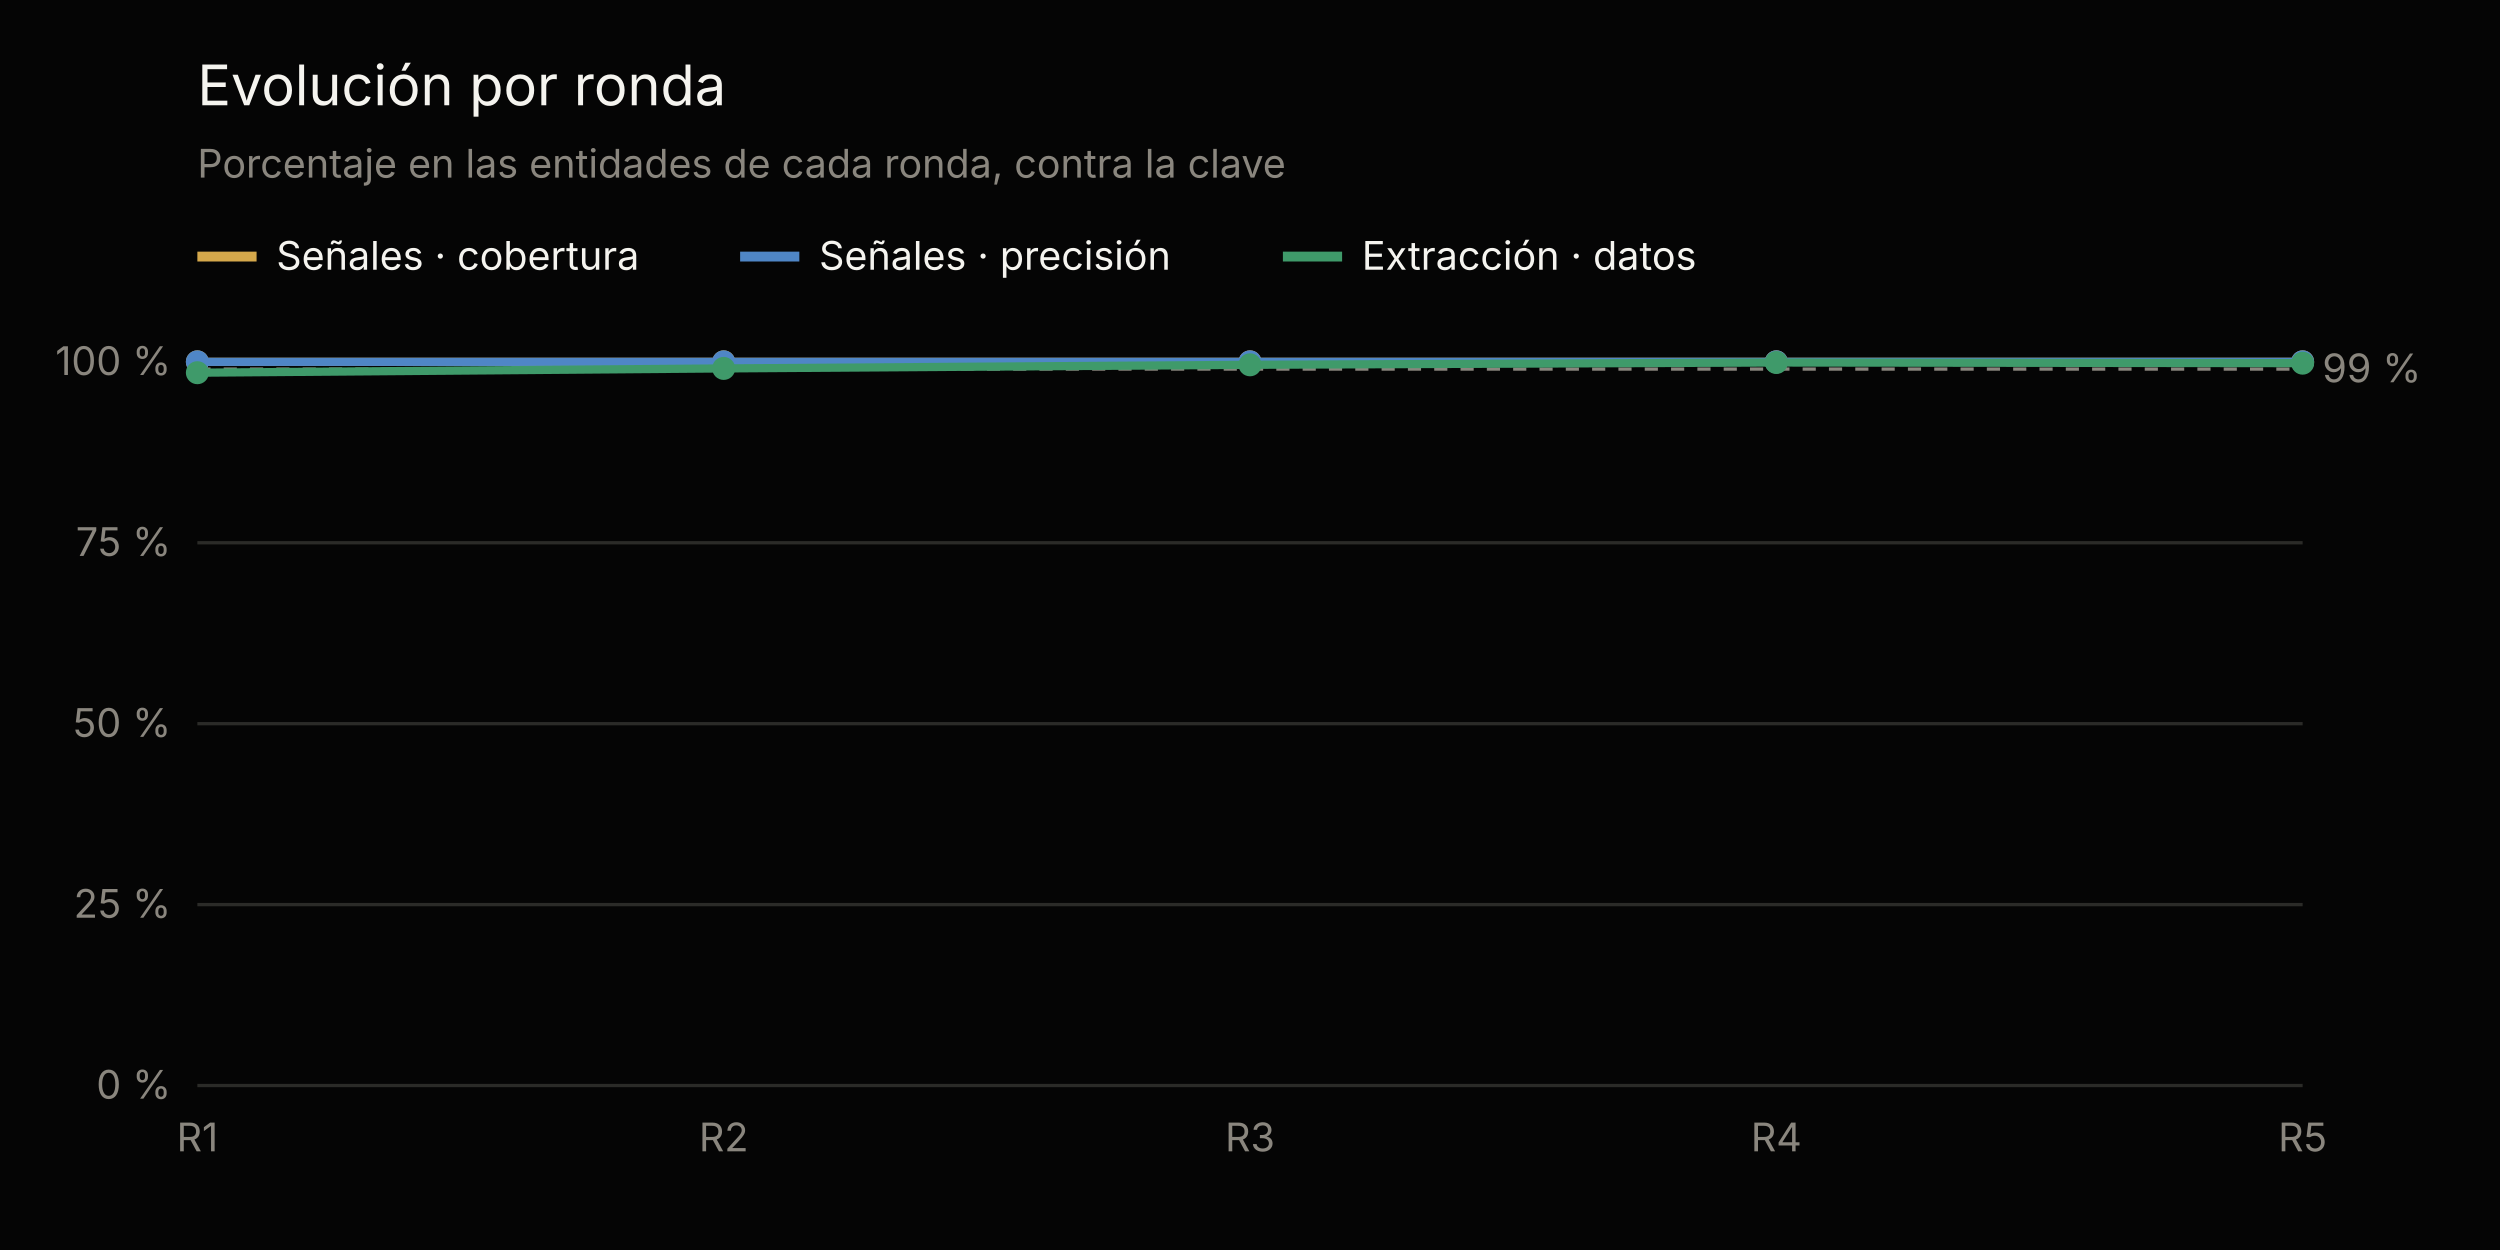
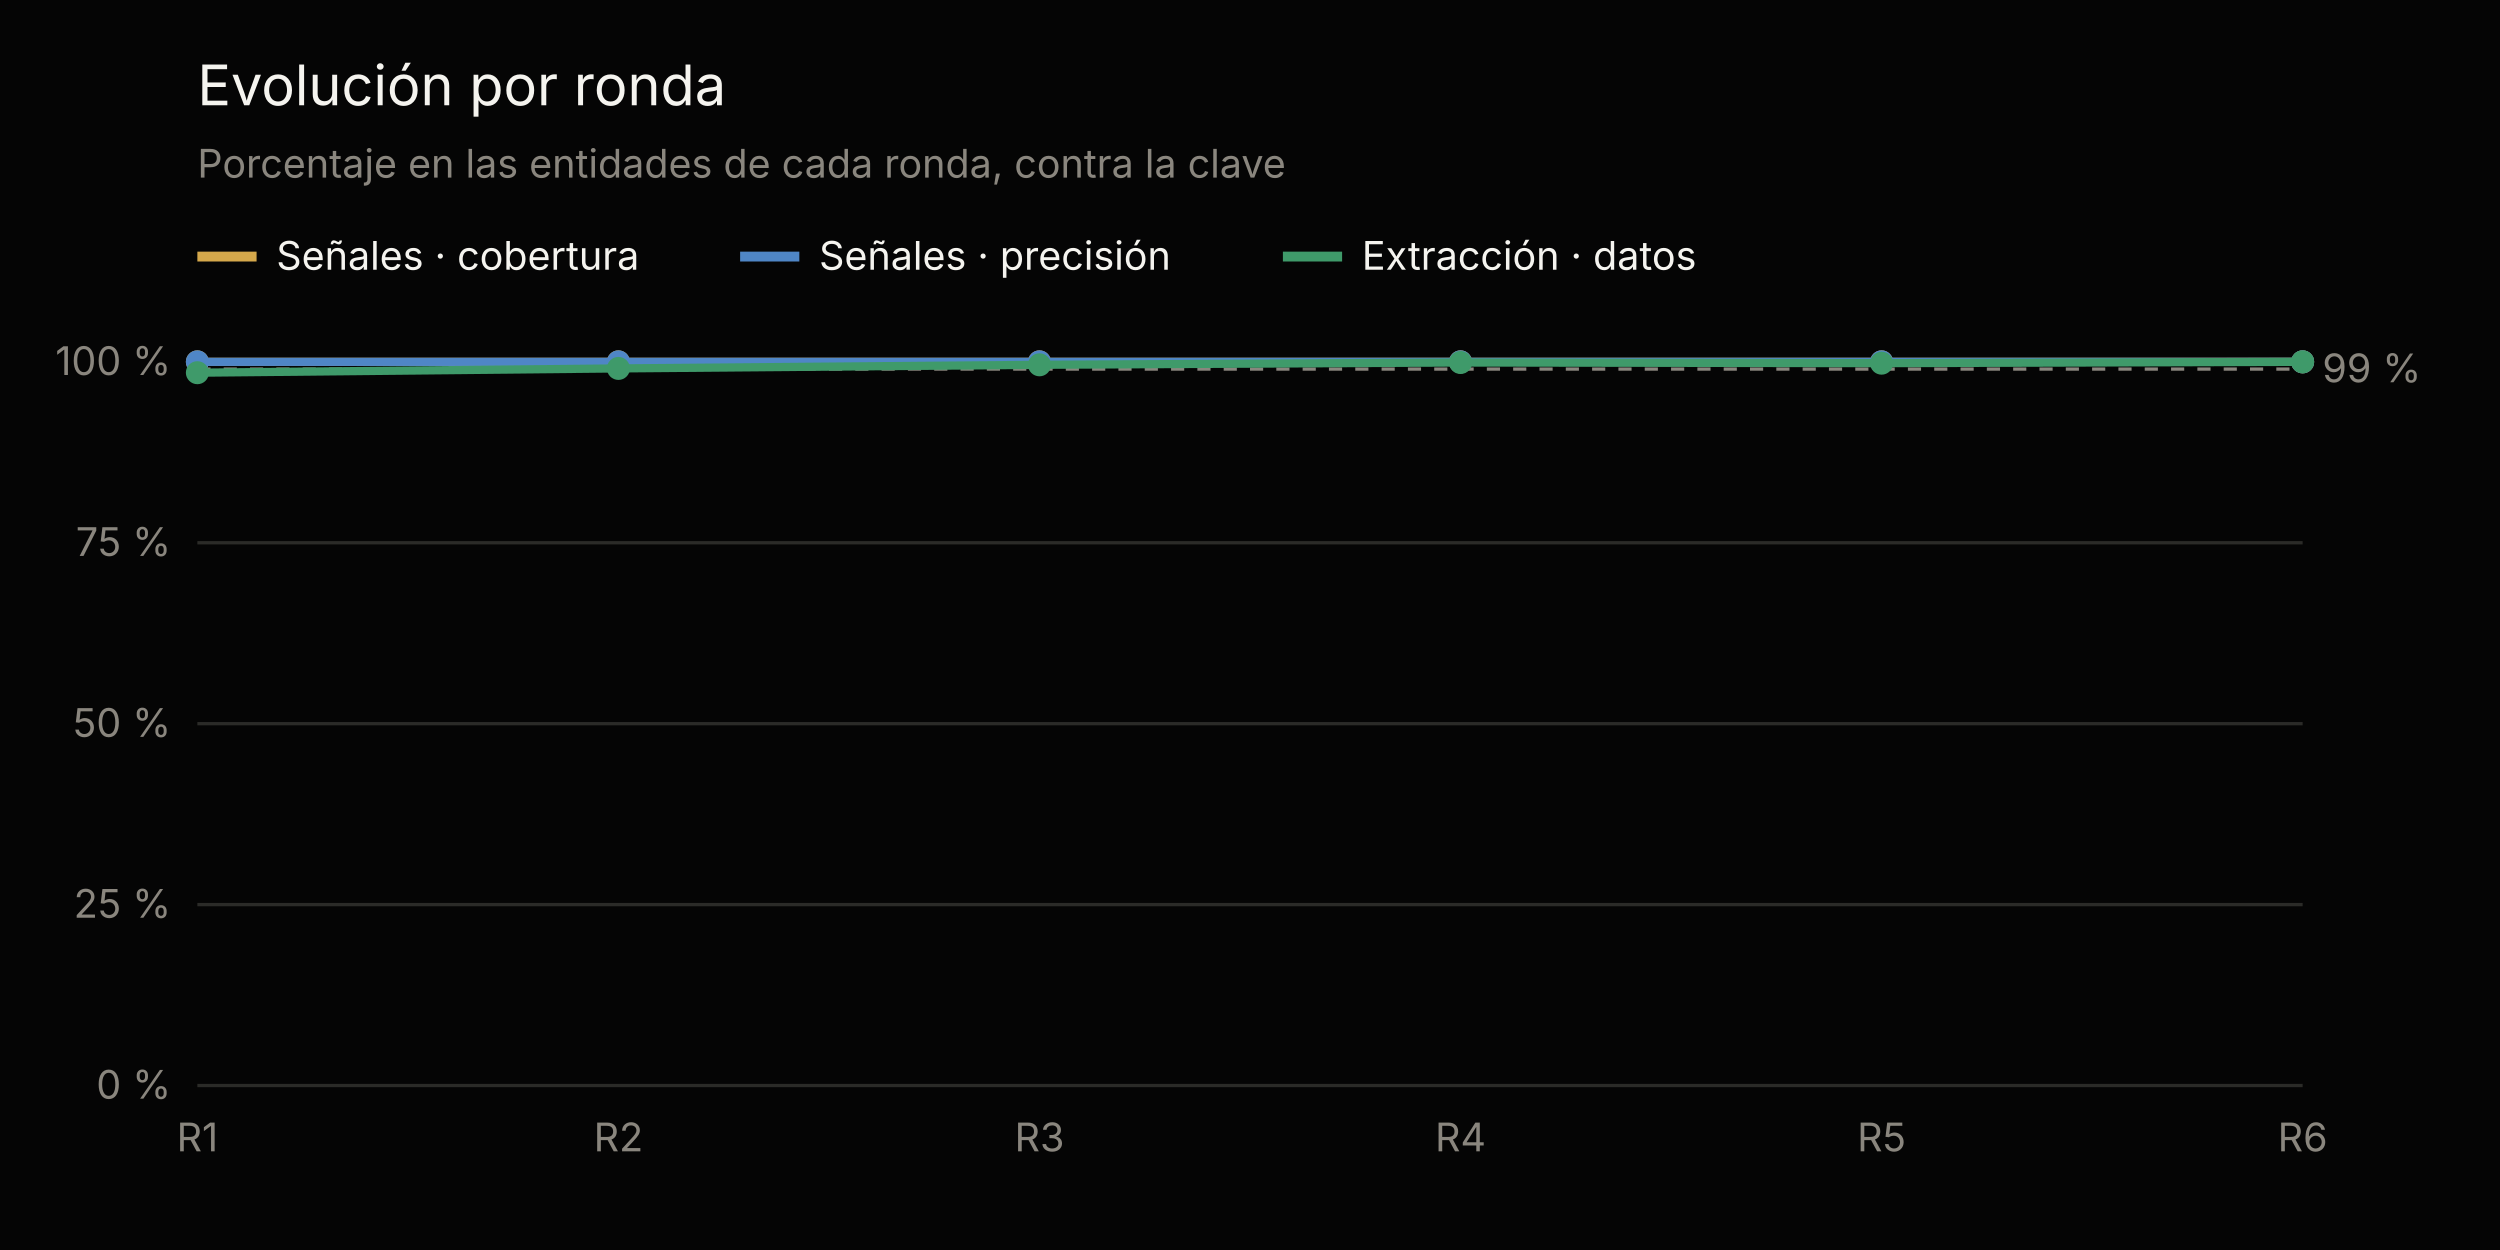
<svg xmlns="http://www.w3.org/2000/svg" viewBox="0 0 760 380" font-family="Inter, Arial, sans-serif" font-size="12">
  <rect width="760" height="380" fill="#050505" />
  <text x="60" y="32" font-size="17" fill="#f5f4ef">Evolución por ronda</text>
  <text x="60" y="54" fill="#8a867e">Porcentaje en las entidades de cada ronda, contra la clave</text>
  <line x1="60" x2="78" y1="78" y2="78" stroke="#d5a84b" stroke-width="3" />
  <text x="84" y="82" fill="#f5f4ef">Señales · cobertura</text>
  <line x1="225" x2="243" y1="78" y2="78" stroke="#4f86c6" stroke-width="3" />
  <text x="249" y="82" fill="#f5f4ef">Señales · precisión</text>
  <line x1="390" x2="408" y1="78" y2="78" stroke="#3f9a6a" stroke-width="3" />
  <text x="414" y="82" fill="#f5f4ef">Extracción · datos</text>
  <line x1="60" x2="700" y1="330.0" y2="330.0" stroke="#2b2b28" />
  <text x="52" y="334.0" text-anchor="end" fill="#8a867e">0 %</text>
  <line x1="60" x2="700" y1="275.0" y2="275.0" stroke="#2b2b28" />
  <text x="52" y="279.0" text-anchor="end" fill="#8a867e">25 %</text>
  <line x1="60" x2="700" y1="220.0" y2="220.0" stroke="#2b2b28" />
  <text x="52" y="224.0" text-anchor="end" fill="#8a867e">50 %</text>
  <line x1="60" x2="700" y1="165.0" y2="165.0" stroke="#2b2b28" />
  <text x="52" y="169.0" text-anchor="end" fill="#8a867e">75 %</text>
  <line x1="60" x2="700" y1="110.0" y2="110.0" stroke="#2b2b28" />
  <text x="52" y="114.0" text-anchor="end" fill="#8a867e">100 %</text>
  <line x1="60" x2="700" y1="112.2" y2="112.2" stroke="#8a867e" stroke-dasharray="4 4" />
  <text x="706" y="116.2" fill="#8a867e">99 %</text>
  <text x="60.0" y="350" text-anchor="middle" fill="#8a867e">R1</text>
-   <text x="220.0" y="350" text-anchor="middle" fill="#8a867e">R2</text>
-   <text x="380.0" y="350" text-anchor="middle" fill="#8a867e">R3</text>
-   <text x="540.0" y="350" text-anchor="middle" fill="#8a867e">R4</text>
-   <text x="700.0" y="350" text-anchor="middle" fill="#8a867e">R5</text>
-   <path d="M60.0,110.0 L220.0,110.0 L380.0,110.0 L540.0,110.0 L700.0,110.0" fill="none" stroke="#d5a84b" stroke-width="2.5" />
+   <text x="188.0" y="350" text-anchor="middle" fill="#8a867e">R2</text>
+   <text x="316.0" y="350" text-anchor="middle" fill="#8a867e">R3</text>
+   <text x="444.0" y="350" text-anchor="middle" fill="#8a867e">R4</text>
+   <text x="572.0" y="350" text-anchor="middle" fill="#8a867e">R5</text>
+   <text x="700.0" y="350" text-anchor="middle" fill="#8a867e">R6</text>
+   <path d="M60.0,110.0 L188.0,110.0 L316.0,110.0 L444.0,110.0 L572.0,110.0 L700.0,110.0" fill="none" stroke="#d5a84b" stroke-width="2.5" />
  <circle cx="60.0" cy="110.0" r="3.5" fill="#d5a84b" />
-   <circle cx="220.0" cy="110.0" r="3.5" fill="#d5a84b" />
-   <circle cx="380.0" cy="110.0" r="3.5" fill="#d5a84b" />
-   <circle cx="540.0" cy="110.0" r="3.5" fill="#d5a84b" />
+   <circle cx="188.0" cy="110.0" r="3.5" fill="#d5a84b" />
+   <circle cx="316.0" cy="110.0" r="3.5" fill="#d5a84b" />
+   <circle cx="444.0" cy="110.0" r="3.5" fill="#d5a84b" />
+   <circle cx="572.0" cy="110.0" r="3.5" fill="#d5a84b" />
  <circle cx="700.0" cy="110.0" r="3.5" fill="#d5a84b" />
-   <path d="M60.0,110.0 L220.0,110.0 L380.0,110.0 L540.0,110.0 L700.0,110.0" fill="none" stroke="#4f86c6" stroke-width="2.5" />
+   <path d="M60.0,110.0 L188.0,110.0 L316.0,110.0 L444.0,110.0 L572.0,110.0 L700.0,110.0" fill="none" stroke="#4f86c6" stroke-width="2.5" />
  <circle cx="60.0" cy="110.0" r="3.5" fill="#4f86c6" />
-   <circle cx="220.0" cy="110.0" r="3.5" fill="#4f86c6" />
-   <circle cx="380.0" cy="110.0" r="3.5" fill="#4f86c6" />
-   <circle cx="540.0" cy="110.0" r="3.5" fill="#4f86c6" />
+   <circle cx="188.0" cy="110.0" r="3.5" fill="#4f86c6" />
+   <circle cx="316.0" cy="110.0" r="3.5" fill="#4f86c6" />
+   <circle cx="444.0" cy="110.0" r="3.5" fill="#4f86c6" />
+   <circle cx="572.0" cy="110.0" r="3.5" fill="#4f86c6" />
  <circle cx="700.0" cy="110.0" r="3.5" fill="#4f86c6" />
-   <path d="M60.0,113.3 L220.0,112.0 L380.0,110.9 L540.0,110.2 L700.0,110.4" fill="none" stroke="#3f9a6a" stroke-width="2.5" />
+   <path d="M60.0,113.3 L188.0,112.0 L316.0,110.9 L444.0,110.2 L572.0,110.4 L700.0,110.0" fill="none" stroke="#3f9a6a" stroke-width="2.5" />
  <circle cx="60.0" cy="113.3" r="3.5" fill="#3f9a6a" />
-   <circle cx="220.0" cy="112.0" r="3.5" fill="#3f9a6a" />
-   <circle cx="380.0" cy="110.9" r="3.5" fill="#3f9a6a" />
-   <circle cx="540.0" cy="110.2" r="3.5" fill="#3f9a6a" />
-   <circle cx="700.0" cy="110.4" r="3.5" fill="#3f9a6a" />
+   <circle cx="188.0" cy="112.0" r="3.5" fill="#3f9a6a" />
+   <circle cx="316.0" cy="110.9" r="3.5" fill="#3f9a6a" />
+   <circle cx="444.0" cy="110.2" r="3.5" fill="#3f9a6a" />
+   <circle cx="572.0" cy="110.4" r="3.5" fill="#3f9a6a" />
+   <circle cx="700.0" cy="110.0" r="3.5" fill="#3f9a6a" />
</svg>
